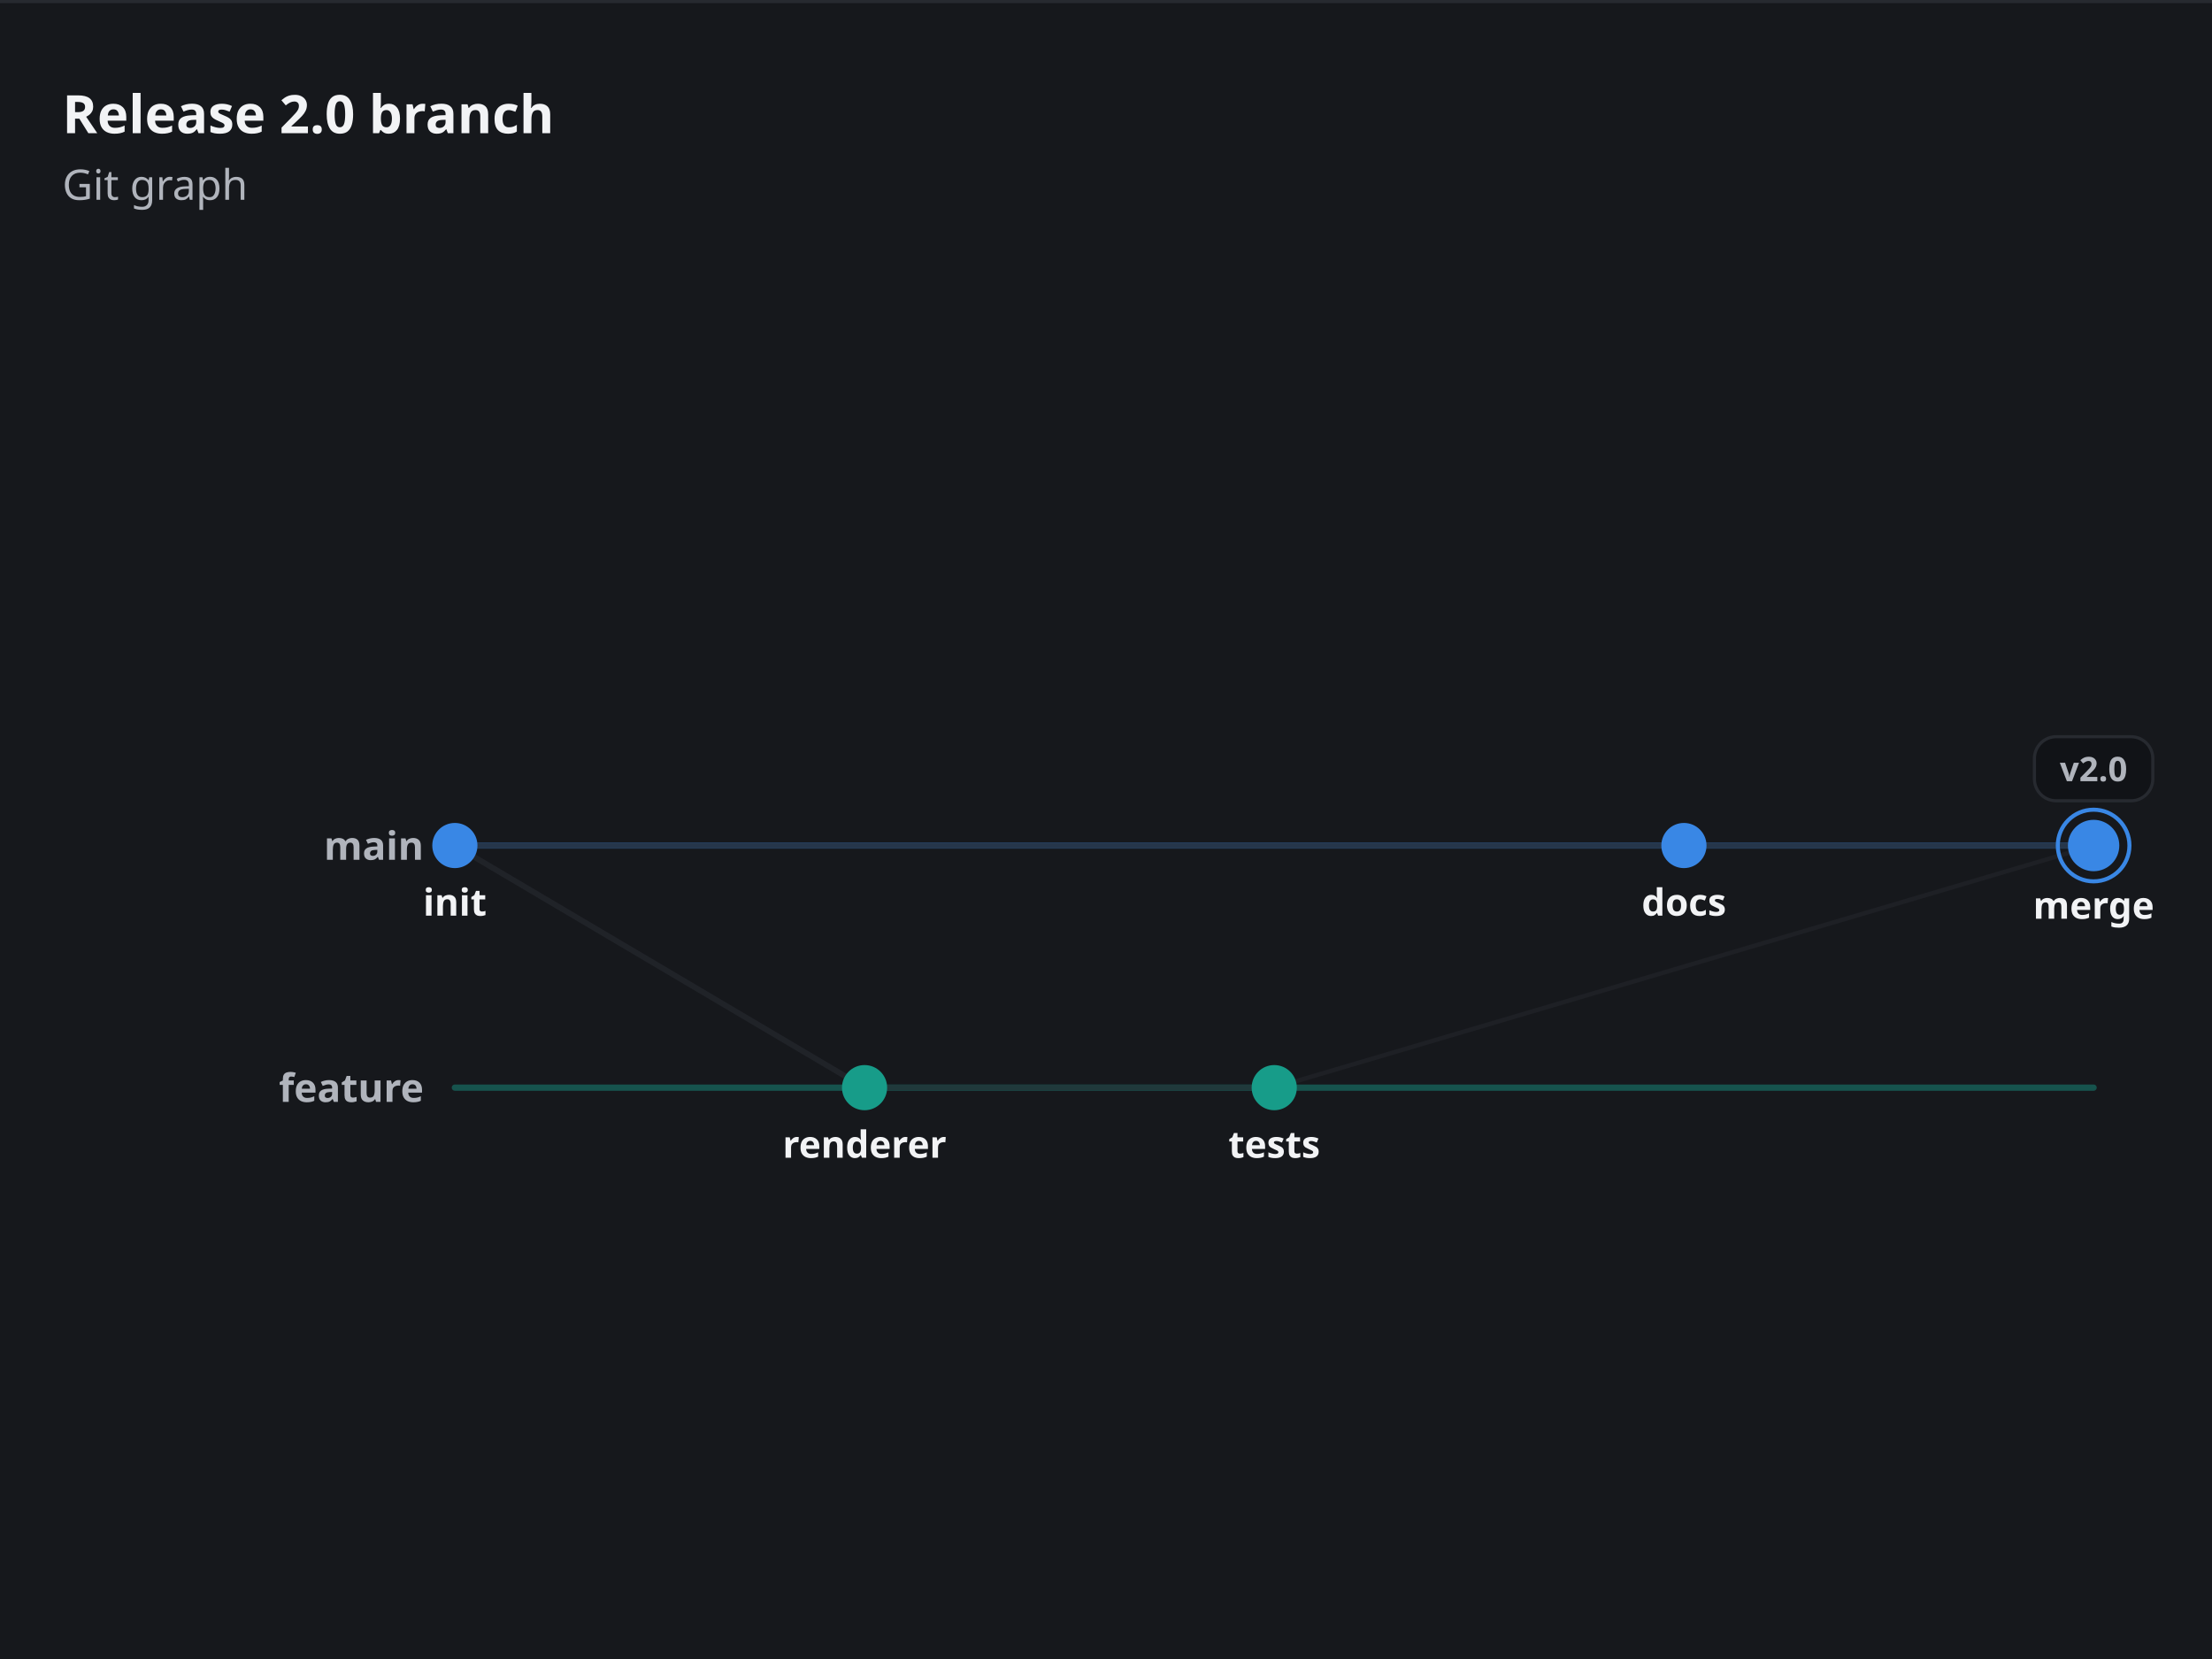
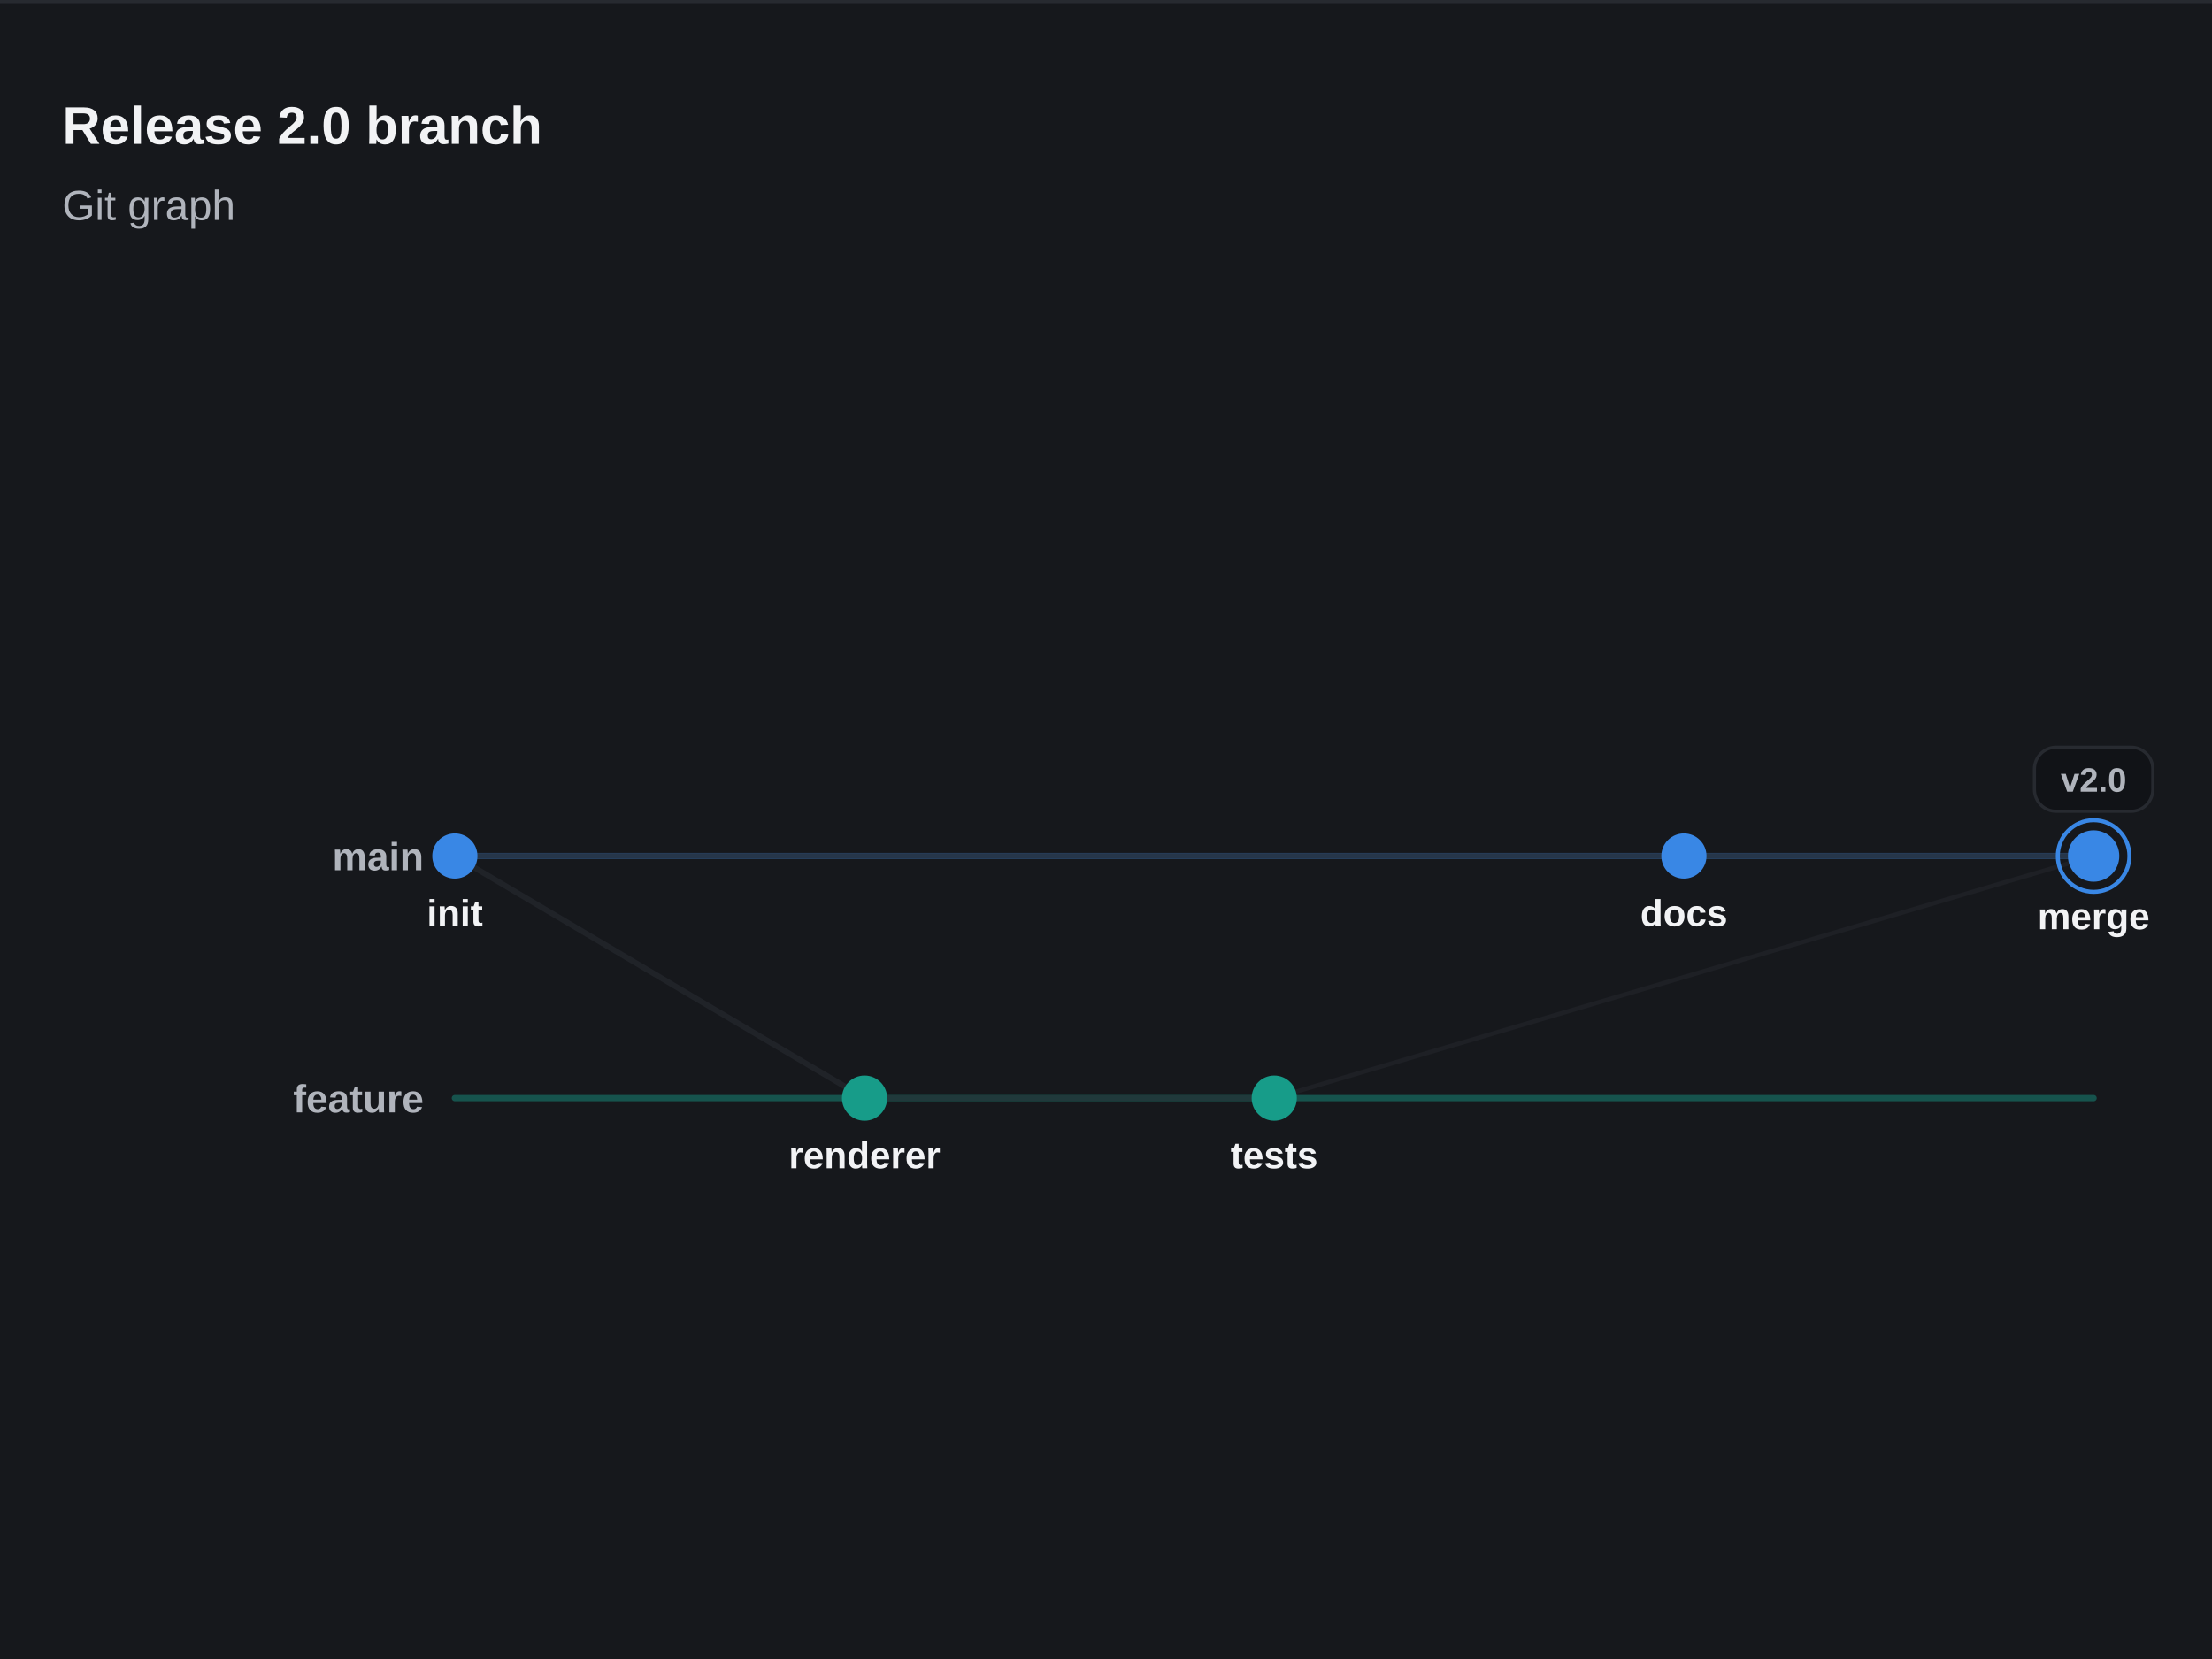
- <svg xmlns="http://www.w3.org/2000/svg" id="cfx-visual-932f2dcc" width="710" height="533" viewBox="10 0 710 532.5" role="img" aria-labelledby="cfx-visual-932f2dcc-title cfx-visual-932f2dcc-desc" preserveAspectRatio="xMidYMid meet" shape-rendering="geometricPrecision" text-rendering="geometricPrecision" data-cfx-look="graphite" style="max-width:100%;height:auto;display:block" data-cfx-label-layout="measured" data-cfx-label-count="10" data-cfx-label-dropped="0">
+ <svg xmlns="http://www.w3.org/2000/svg" id="cfx-visual-edbab6f2" width="710" height="533" viewBox="10 0 710 532.5" role="img" aria-labelledby="cfx-visual-edbab6f2-title cfx-visual-edbab6f2-desc" preserveAspectRatio="xMidYMid meet" shape-rendering="geometricPrecision" text-rendering="geometricPrecision" data-cfx-look="graphite" style="max-width:100%;height:auto;display:block" data-cfx-label-layout="measured" data-cfx-label-count="10" data-cfx-label-dropped="0">
  <defs>
-     <style>#cfx-visual-932f2dcc .cfx-guide-stroke,#cfx-visual-932f2dcc .cfx-premium-stroke{vector-effect:non-scaling-stroke;shape-rendering:geometricPrecision}#cfx-visual-932f2dcc text{text-rendering:geometricPrecision;-webkit-font-smoothing:antialiased}</style>
-     <clipPath id="cfx-visual-932f2dcc-visualCardClip">
+     <style>#cfx-visual-edbab6f2 .cfx-guide-stroke,#cfx-visual-edbab6f2 .cfx-premium-stroke{vector-effect:non-scaling-stroke;shape-rendering:geometricPrecision}#cfx-visual-edbab6f2 text{text-rendering:geometricPrecision;-webkit-font-smoothing:antialiased}</style>
+     <clipPath id="cfx-visual-edbab6f2-visualCardClip">
      <rect x="0" y="0" width="760" height="570" rx="3" />
    </clipPath>
  </defs>
  <rect data-cfx-role="visual-background" width="100%" height="100%" fill="#0C0D10" />
  <rect data-cfx-role="visual-card" class="cfx-guide-stroke" x="0.5" y="0.5" width="759" height="569" rx="2.5" fill="#16181C" stroke="#272A30" />
-   <text data-cfx-role="visual-title" x="30" y="42.75" fill="#F2F3F5" font-family="Calibri, Carlito, Segoe UI, system-ui, sans-serif" font-size="17" font-weight="700" data-cfx-label-original="Release 2.0 branch" data-cfx-label-status="placed" data-cfx-label-x="30" data-cfx-label-y="30" data-cfx-label-width="132.348" data-cfx-label-height="17">Release 2.0 branch</text>
-   <text data-cfx-role="visual-subtitle" x="30" y="64.125" fill="#B0B4BC" font-family="Calibri, Carlito, Segoe UI, system-ui, sans-serif" font-size="13.5" data-cfx-label-original="Git graph" data-cfx-label-status="placed" data-cfx-label-x="30" data-cfx-label-y="54" data-cfx-label-width="50.625" data-cfx-label-height="13.5">Git graph</text>
-   <line data-cfx-role="git-branch-line" data-branch="main" x1="156" y1="271.393" x2="682" y2="271.393" stroke="rgba(57,135,229,0.451)" stroke-width="2" stroke-linecap="round" />
-   <text data-cfx-role="visual-text" x="146" y="275.964" text-anchor="end" fill="#B0B4BC" font-family="Calibri, Carlito, Segoe UI, system-ui, sans-serif" font-size="12.571" font-weight="700" data-cfx-label-original="main" data-cfx-label-status="placed" data-cfx-label-x="119.735" data-cfx-label-y="266.536" data-cfx-label-width="26.265" data-cfx-label-height="12.571">main</text>
-   <line data-cfx-role="git-branch-line" data-branch="feature" x1="156" y1="349.107" x2="682" y2="349.107" stroke="rgba(23,156,137,0.451)" stroke-width="2" stroke-linecap="round" />
-   <text data-cfx-role="visual-text" x="146" y="353.679" text-anchor="end" fill="#B0B4BC" font-family="Calibri, Carlito, Segoe UI, system-ui, sans-serif" font-size="12.571" font-weight="700" data-cfx-label-original="feature" data-cfx-label-status="placed" data-cfx-label-x="108.066" data-cfx-label-y="344.251" data-cfx-label-width="37.934" data-cfx-label-height="12.571">feature</text>
-   <line data-cfx-role="git-commit-edge" data-parent-id="init" data-commit-id="renderer" x1="156" y1="271.393" x2="287.5" y2="349.107" stroke="rgba(39,42,48,0.627)" stroke-width="1.8" stroke-linecap="round" />
-   <line data-cfx-role="git-commit-edge" data-parent-id="renderer" data-commit-id="tests" x1="287.5" y1="349.107" x2="419" y2="349.107" stroke="rgba(39,42,48,0.627)" stroke-width="1.8" stroke-linecap="round" />
-   <line data-cfx-role="git-commit-edge" data-parent-id="init" data-commit-id="docs" x1="156" y1="271.393" x2="550.5" y2="271.393" stroke="rgba(39,42,48,0.627)" stroke-width="1.8" stroke-linecap="round" />
-   <line data-cfx-role="git-commit-edge" data-parent-id="docs" data-commit-id="merge" x1="550.5" y1="271.393" x2="682" y2="271.393" stroke="rgba(39,42,48,0.627)" stroke-width="1.8" stroke-linecap="round" />
-   <line data-cfx-role="git-commit-edge" data-parent-id="tests" data-commit-id="merge" x1="419" y1="349.107" x2="682" y2="271.393" stroke="rgba(39,42,48,0.471)" stroke-width="1.4" stroke-linecap="round" />
-   <circle data-cfx-role="git-commit" data-commit-id="init" data-branch="main" cx="156" cy="271.393" r="6.5" fill="#3987E5" stroke="#3987E5" stroke-width="1.5" />
-   <text data-cfx-role="visual-text" x="156" y="293.893" text-anchor="middle" fill="#F2F3F5" font-family="Calibri, Carlito, Segoe UI, system-ui, sans-serif" font-size="12" font-weight="650" data-cfx-label-original="init" data-cfx-label-status="placed" data-cfx-label-x="147.753" data-cfx-label-y="284.893" data-cfx-label-width="16.494" data-cfx-label-height="12">init</text>
-   <circle data-cfx-role="git-commit" data-commit-id="renderer" data-branch="feature" cx="287.5" cy="349.107" r="6.5" fill="#179C89" stroke="#179C89" stroke-width="1.5" />
-   <text data-cfx-role="visual-text" x="287.5" y="371.607" text-anchor="middle" fill="#F2F3F5" font-family="Calibri, Carlito, Segoe UI, system-ui, sans-serif" font-size="12" font-weight="650" data-cfx-label-original="renderer" data-cfx-label-status="placed" data-cfx-label-x="265.735" data-cfx-label-y="362.607" data-cfx-label-width="43.529" data-cfx-label-height="12">renderer</text>
-   <circle data-cfx-role="git-commit" data-commit-id="tests" data-branch="feature" cx="419" cy="349.107" r="6.5" fill="#179C89" stroke="#179C89" stroke-width="1.5" />
-   <text data-cfx-role="visual-text" x="419" y="371.607" text-anchor="middle" fill="#F2F3F5" font-family="Calibri, Carlito, Segoe UI, system-ui, sans-serif" font-size="12" font-weight="650" data-cfx-label-original="tests" data-cfx-label-status="placed" data-cfx-label-x="407.173" data-cfx-label-y="362.607" data-cfx-label-width="23.654" data-cfx-label-height="12">tests</text>
-   <circle data-cfx-role="git-commit" data-commit-id="docs" data-branch="main" cx="550.5" cy="271.393" r="6.5" fill="#3987E5" stroke="#3987E5" stroke-width="1.5" />
-   <text data-cfx-role="visual-text" x="550.5" y="293.893" text-anchor="middle" fill="#F2F3F5" font-family="Calibri, Carlito, Segoe UI, system-ui, sans-serif" font-size="12" font-weight="650" data-cfx-label-original="docs" data-cfx-label-status="placed" data-cfx-label-x="539.15" data-cfx-label-y="284.893" data-cfx-label-width="22.699" data-cfx-label-height="12">docs</text>
-   <circle data-cfx-role="git-commit" data-commit-id="merge" data-branch="main" cx="682" cy="271.393" r="7.5" fill="#3987E5" stroke="#3987E5" stroke-width="1.5" />
-   <circle data-cfx-role="git-merge-ring" cx="682" cy="271.393" r="11.5" fill="none" stroke="#3987E5" stroke-width="1.3" />
-   <text data-cfx-role="visual-text" x="682" y="294.893" text-anchor="middle" fill="#F2F3F5" font-family="Calibri, Carlito, Segoe UI, system-ui, sans-serif" font-size="12" font-weight="650" data-cfx-label-original="merge" data-cfx-label-status="placed" data-cfx-label-x="666.235" data-cfx-label-y="285.893" data-cfx-label-width="31.529" data-cfx-label-height="12">merge</text>
-   <rect data-cfx-role="git-tag" x="663" y="236.464" width="38" height="20.571" rx="7" fill="#111317" stroke="#272A30" data-cfx-label-decoration="true" />
-   <text data-cfx-role="git-tag-label" x="682" y="250.75" text-anchor="middle" fill="#B0B4BC" font-family="Calibri, Carlito, Segoe UI, system-ui, sans-serif" font-size="10.857" font-weight="700" data-cfx-label-original="v2.0" data-cfx-label-status="placed" data-cfx-label-x="663" data-cfx-label-y="236.464" data-cfx-label-width="38" data-cfx-label-height="20.571">v2.0</text>
+   <text data-cfx-role="visual-title" x="30" y="46.187" fill="#F2F3F5" font-family="Calibri, Carlito, Segoe UI, Arial, system-ui, sans-serif" font-size="17" font-weight="700" data-cfx-label-original="Release 2.0 branch" data-cfx-label-status="placed" data-cfx-label-x="30" data-cfx-label-y="30" data-cfx-label-width="132.348" data-cfx-label-height="20.752">Release 2.0 branch</text>
+   <text data-cfx-role="visual-subtitle" x="30" y="70.606" fill="#B0B4BC" font-family="Calibri, Carlito, Segoe UI, Arial, system-ui, sans-serif" font-size="13.5" data-cfx-label-original="Git graph" data-cfx-label-status="placed" data-cfx-label-x="30" data-cfx-label-y="57.752" data-cfx-label-width="50.625" data-cfx-label-height="16.479">Git graph</text>
+   <line data-cfx-role="git-branch-line" data-branch="main" x1="156" y1="274.759" x2="682" y2="274.759" stroke="rgba(57,135,229,0.451)" stroke-width="2" stroke-linecap="round" />
+   <text data-cfx-role="visual-text" x="146" y="279.33" text-anchor="end" fill="#B0B4BC" font-family="Calibri, Carlito, Segoe UI, Arial, system-ui, sans-serif" font-size="12.571" font-weight="700" data-cfx-label-original="main" data-cfx-label-status="placed" data-cfx-label-x="119.735" data-cfx-label-y="267.361" data-cfx-label-width="26.265" data-cfx-label-height="15.345">main</text>
+   <line data-cfx-role="git-branch-line" data-branch="feature" x1="156" y1="352.473" x2="682" y2="352.473" stroke="rgba(23,156,137,0.451)" stroke-width="2" stroke-linecap="round" />
+   <text data-cfx-role="visual-text" x="146" y="357.044" text-anchor="end" fill="#B0B4BC" font-family="Calibri, Carlito, Segoe UI, Arial, system-ui, sans-serif" font-size="12.571" font-weight="700" data-cfx-label-original="feature" data-cfx-label-status="placed" data-cfx-label-x="108.066" data-cfx-label-y="345.075" data-cfx-label-width="37.934" data-cfx-label-height="15.345">feature</text>
+   <line data-cfx-role="git-commit-edge" data-parent-id="init" data-commit-id="renderer" x1="156" y1="274.759" x2="287.5" y2="352.473" stroke="rgba(39,42,48,0.627)" stroke-width="1.8" stroke-linecap="round" />
+   <line data-cfx-role="git-commit-edge" data-parent-id="renderer" data-commit-id="tests" x1="287.5" y1="352.473" x2="419" y2="352.473" stroke="rgba(39,42,48,0.627)" stroke-width="1.8" stroke-linecap="round" />
+   <line data-cfx-role="git-commit-edge" data-parent-id="init" data-commit-id="docs" x1="156" y1="274.759" x2="550.5" y2="274.759" stroke="rgba(39,42,48,0.627)" stroke-width="1.8" stroke-linecap="round" />
+   <line data-cfx-role="git-commit-edge" data-parent-id="docs" data-commit-id="merge" x1="550.5" y1="274.759" x2="682" y2="274.759" stroke="rgba(39,42,48,0.627)" stroke-width="1.8" stroke-linecap="round" />
+   <line data-cfx-role="git-commit-edge" data-parent-id="tests" data-commit-id="merge" x1="419" y1="352.473" x2="682" y2="274.759" stroke="rgba(39,42,48,0.471)" stroke-width="1.4" stroke-linecap="round" />
+   <circle data-cfx-role="git-commit" data-commit-id="init" data-branch="main" cx="156" cy="274.759" r="6.5" fill="#3987E5" stroke="#3987E5" stroke-width="1.5" />
+   <text data-cfx-role="visual-text" x="156" y="297.259" text-anchor="middle" fill="#F2F3F5" font-family="Calibri, Carlito, Segoe UI, Arial, system-ui, sans-serif" font-size="12" font-weight="650" data-cfx-label-original="init" data-cfx-label-status="placed" data-cfx-label-x="147.753" data-cfx-label-y="285.833" data-cfx-label-width="16.494" data-cfx-label-height="14.648">init</text>
+   <circle data-cfx-role="git-commit" data-commit-id="renderer" data-branch="feature" cx="287.5" cy="352.473" r="6.5" fill="#179C89" stroke="#179C89" stroke-width="1.5" />
+   <text data-cfx-role="visual-text" x="287.5" y="374.973" text-anchor="middle" fill="#F2F3F5" font-family="Calibri, Carlito, Segoe UI, Arial, system-ui, sans-serif" font-size="12" font-weight="650" data-cfx-label-original="renderer" data-cfx-label-status="placed" data-cfx-label-x="265.735" data-cfx-label-y="363.547" data-cfx-label-width="43.529" data-cfx-label-height="14.648">renderer</text>
+   <circle data-cfx-role="git-commit" data-commit-id="tests" data-branch="feature" cx="419" cy="352.473" r="6.5" fill="#179C89" stroke="#179C89" stroke-width="1.5" />
+   <text data-cfx-role="visual-text" x="419" y="374.973" text-anchor="middle" fill="#F2F3F5" font-family="Calibri, Carlito, Segoe UI, Arial, system-ui, sans-serif" font-size="12" font-weight="650" data-cfx-label-original="tests" data-cfx-label-status="placed" data-cfx-label-x="407.173" data-cfx-label-y="363.547" data-cfx-label-width="23.654" data-cfx-label-height="14.648">tests</text>
+   <circle data-cfx-role="git-commit" data-commit-id="docs" data-branch="main" cx="550.5" cy="274.759" r="6.5" fill="#3987E5" stroke="#3987E5" stroke-width="1.5" />
+   <text data-cfx-role="visual-text" x="550.5" y="297.259" text-anchor="middle" fill="#F2F3F5" font-family="Calibri, Carlito, Segoe UI, Arial, system-ui, sans-serif" font-size="12" font-weight="650" data-cfx-label-original="docs" data-cfx-label-status="placed" data-cfx-label-x="539.15" data-cfx-label-y="285.833" data-cfx-label-width="22.699" data-cfx-label-height="14.648">docs</text>
+   <circle data-cfx-role="git-commit" data-commit-id="merge" data-branch="main" cx="682" cy="274.759" r="7.5" fill="#3987E5" stroke="#3987E5" stroke-width="1.5" />
+   <circle data-cfx-role="git-merge-ring" cx="682" cy="274.759" r="11.5" fill="none" stroke="#3987E5" stroke-width="1.3" />
+   <text data-cfx-role="visual-text" x="682" y="298.259" text-anchor="middle" fill="#F2F3F5" font-family="Calibri, Carlito, Segoe UI, Arial, system-ui, sans-serif" font-size="12" font-weight="650" data-cfx-label-original="merge" data-cfx-label-status="placed" data-cfx-label-x="666.235" data-cfx-label-y="286.833" data-cfx-label-width="31.529" data-cfx-label-height="14.648">merge</text>
+   <rect data-cfx-role="git-tag" x="663" y="239.83" width="38" height="20.571" rx="7" fill="#111317" stroke="#272A30" data-cfx-label-decoration="true" />
+   <text data-cfx-role="git-tag-label" x="682" y="254.116" text-anchor="middle" fill="#B0B4BC" font-family="Calibri, Carlito, Segoe UI, Arial, system-ui, sans-serif" font-size="10.857" font-weight="700" data-cfx-label-original="v2.0" data-cfx-label-status="placed" data-cfx-label-x="663" data-cfx-label-y="239.83" data-cfx-label-width="38" data-cfx-label-height="20.571">v2.0</text>
</svg>
